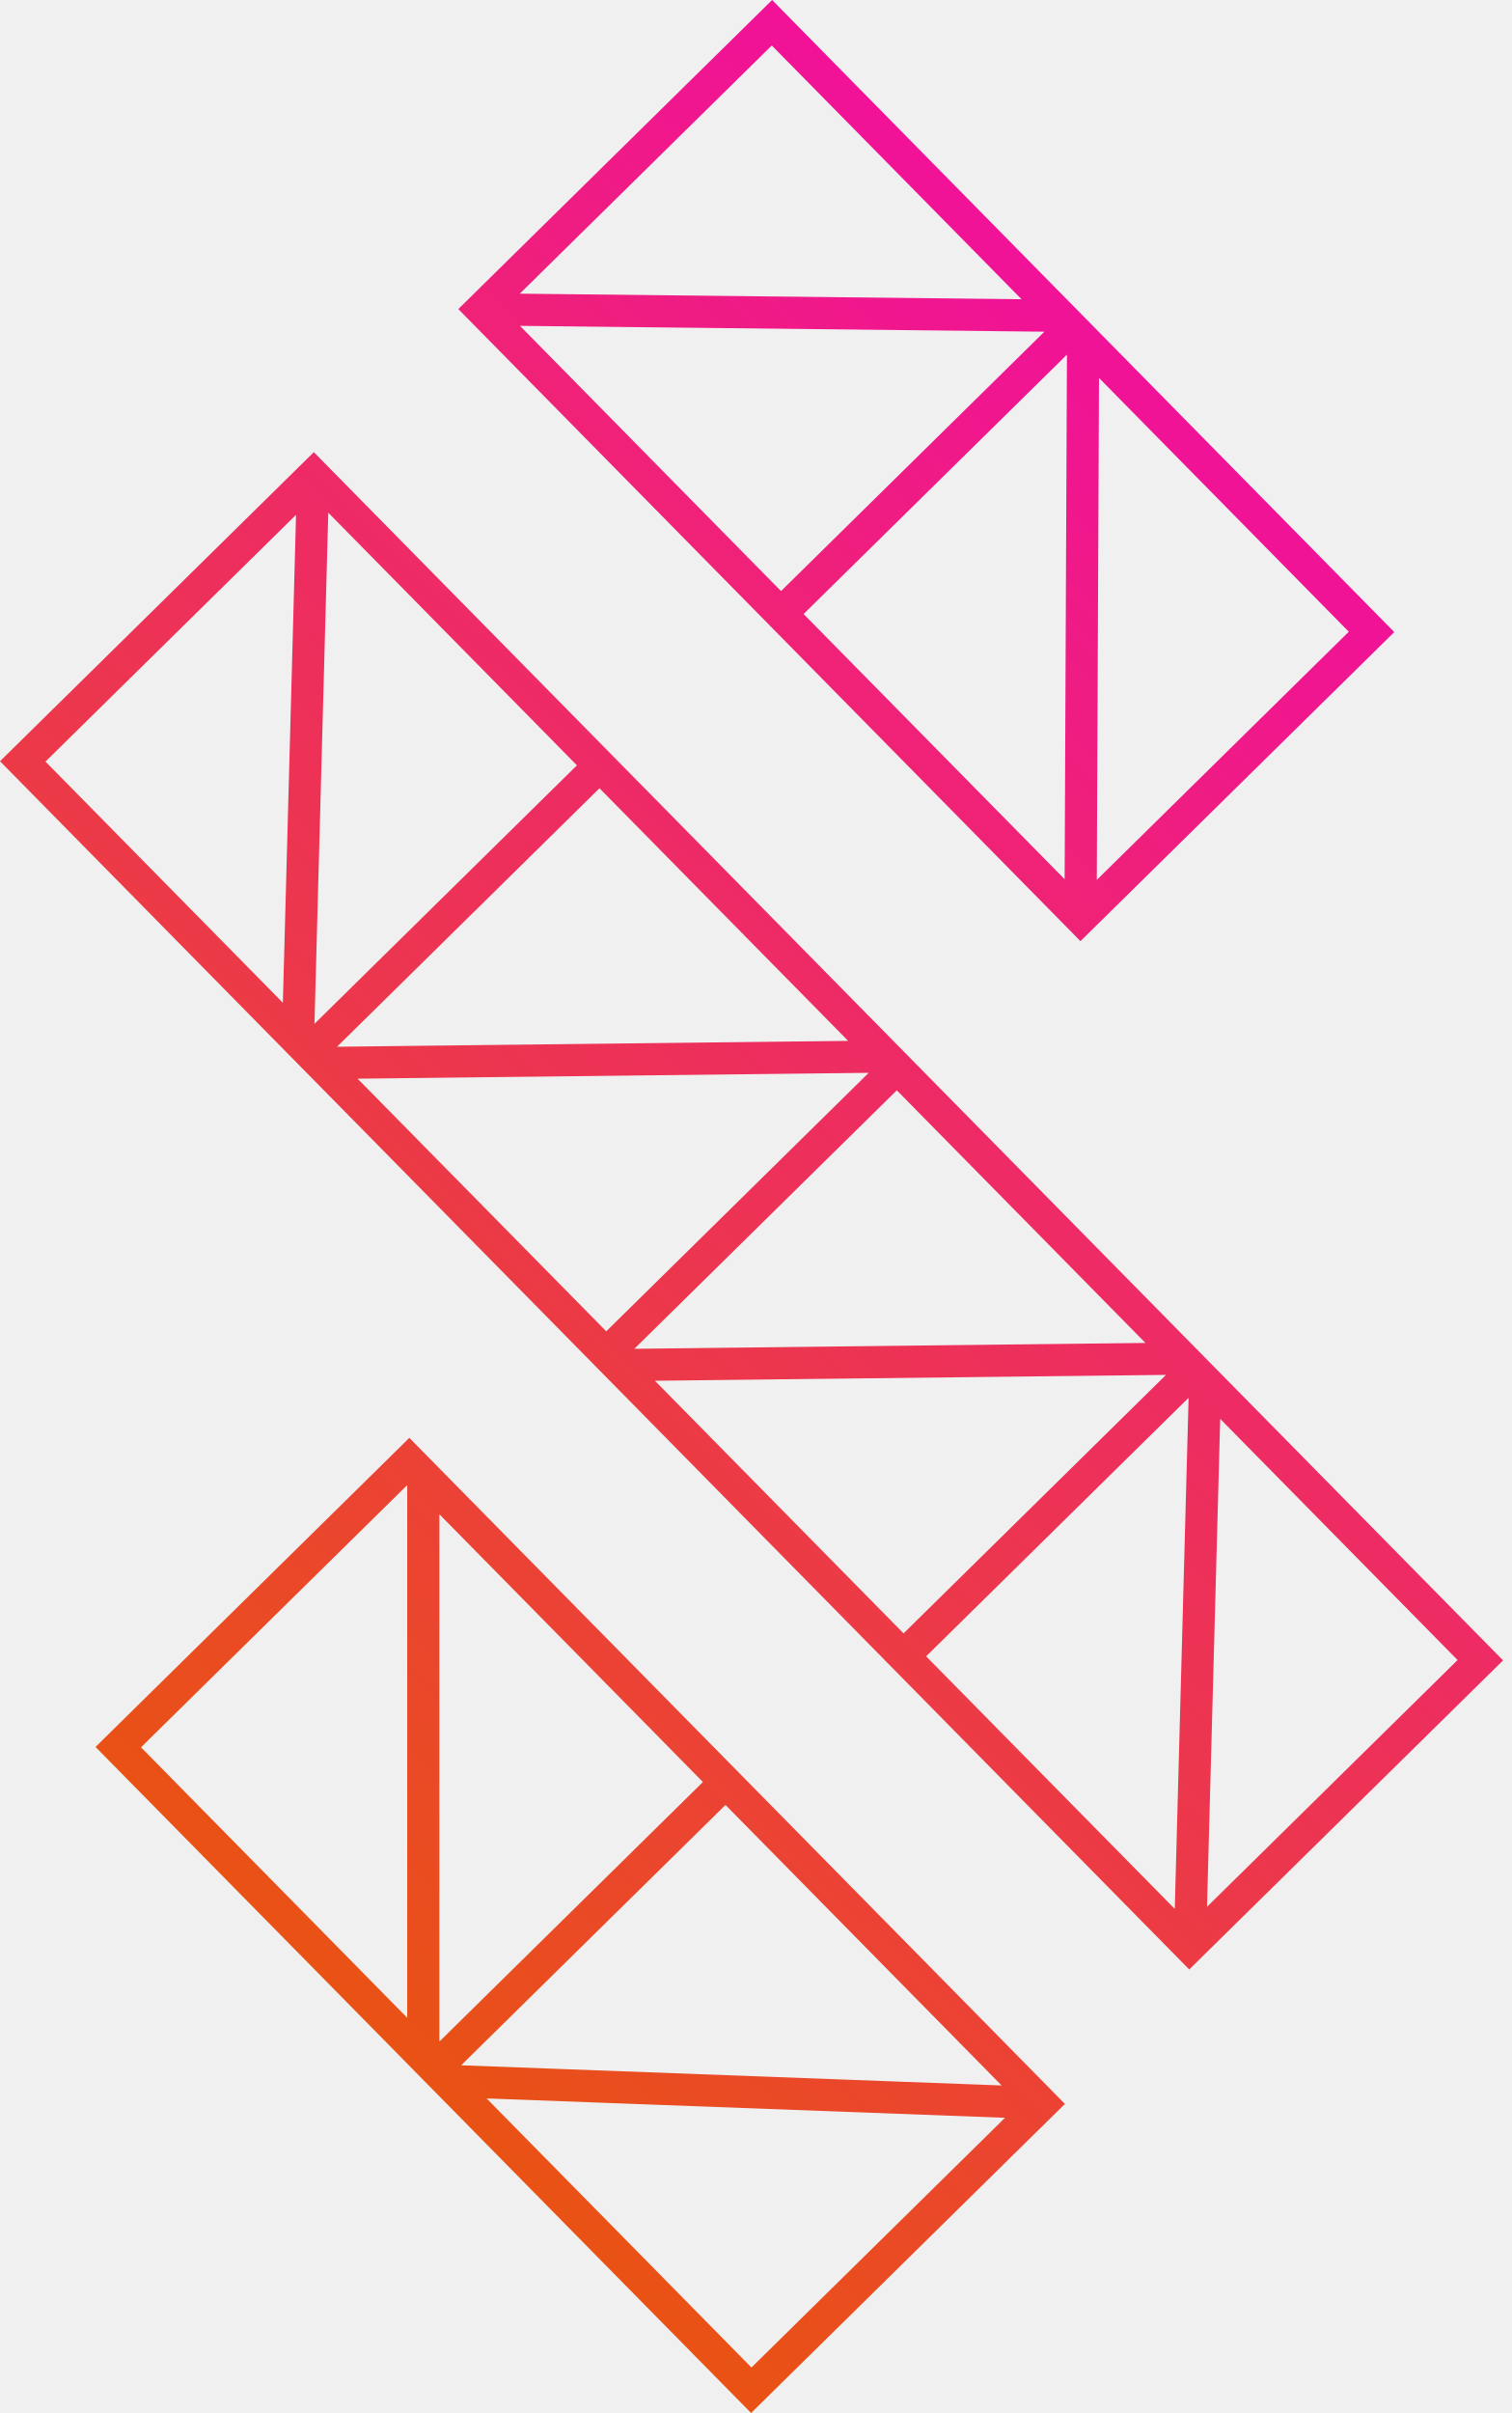
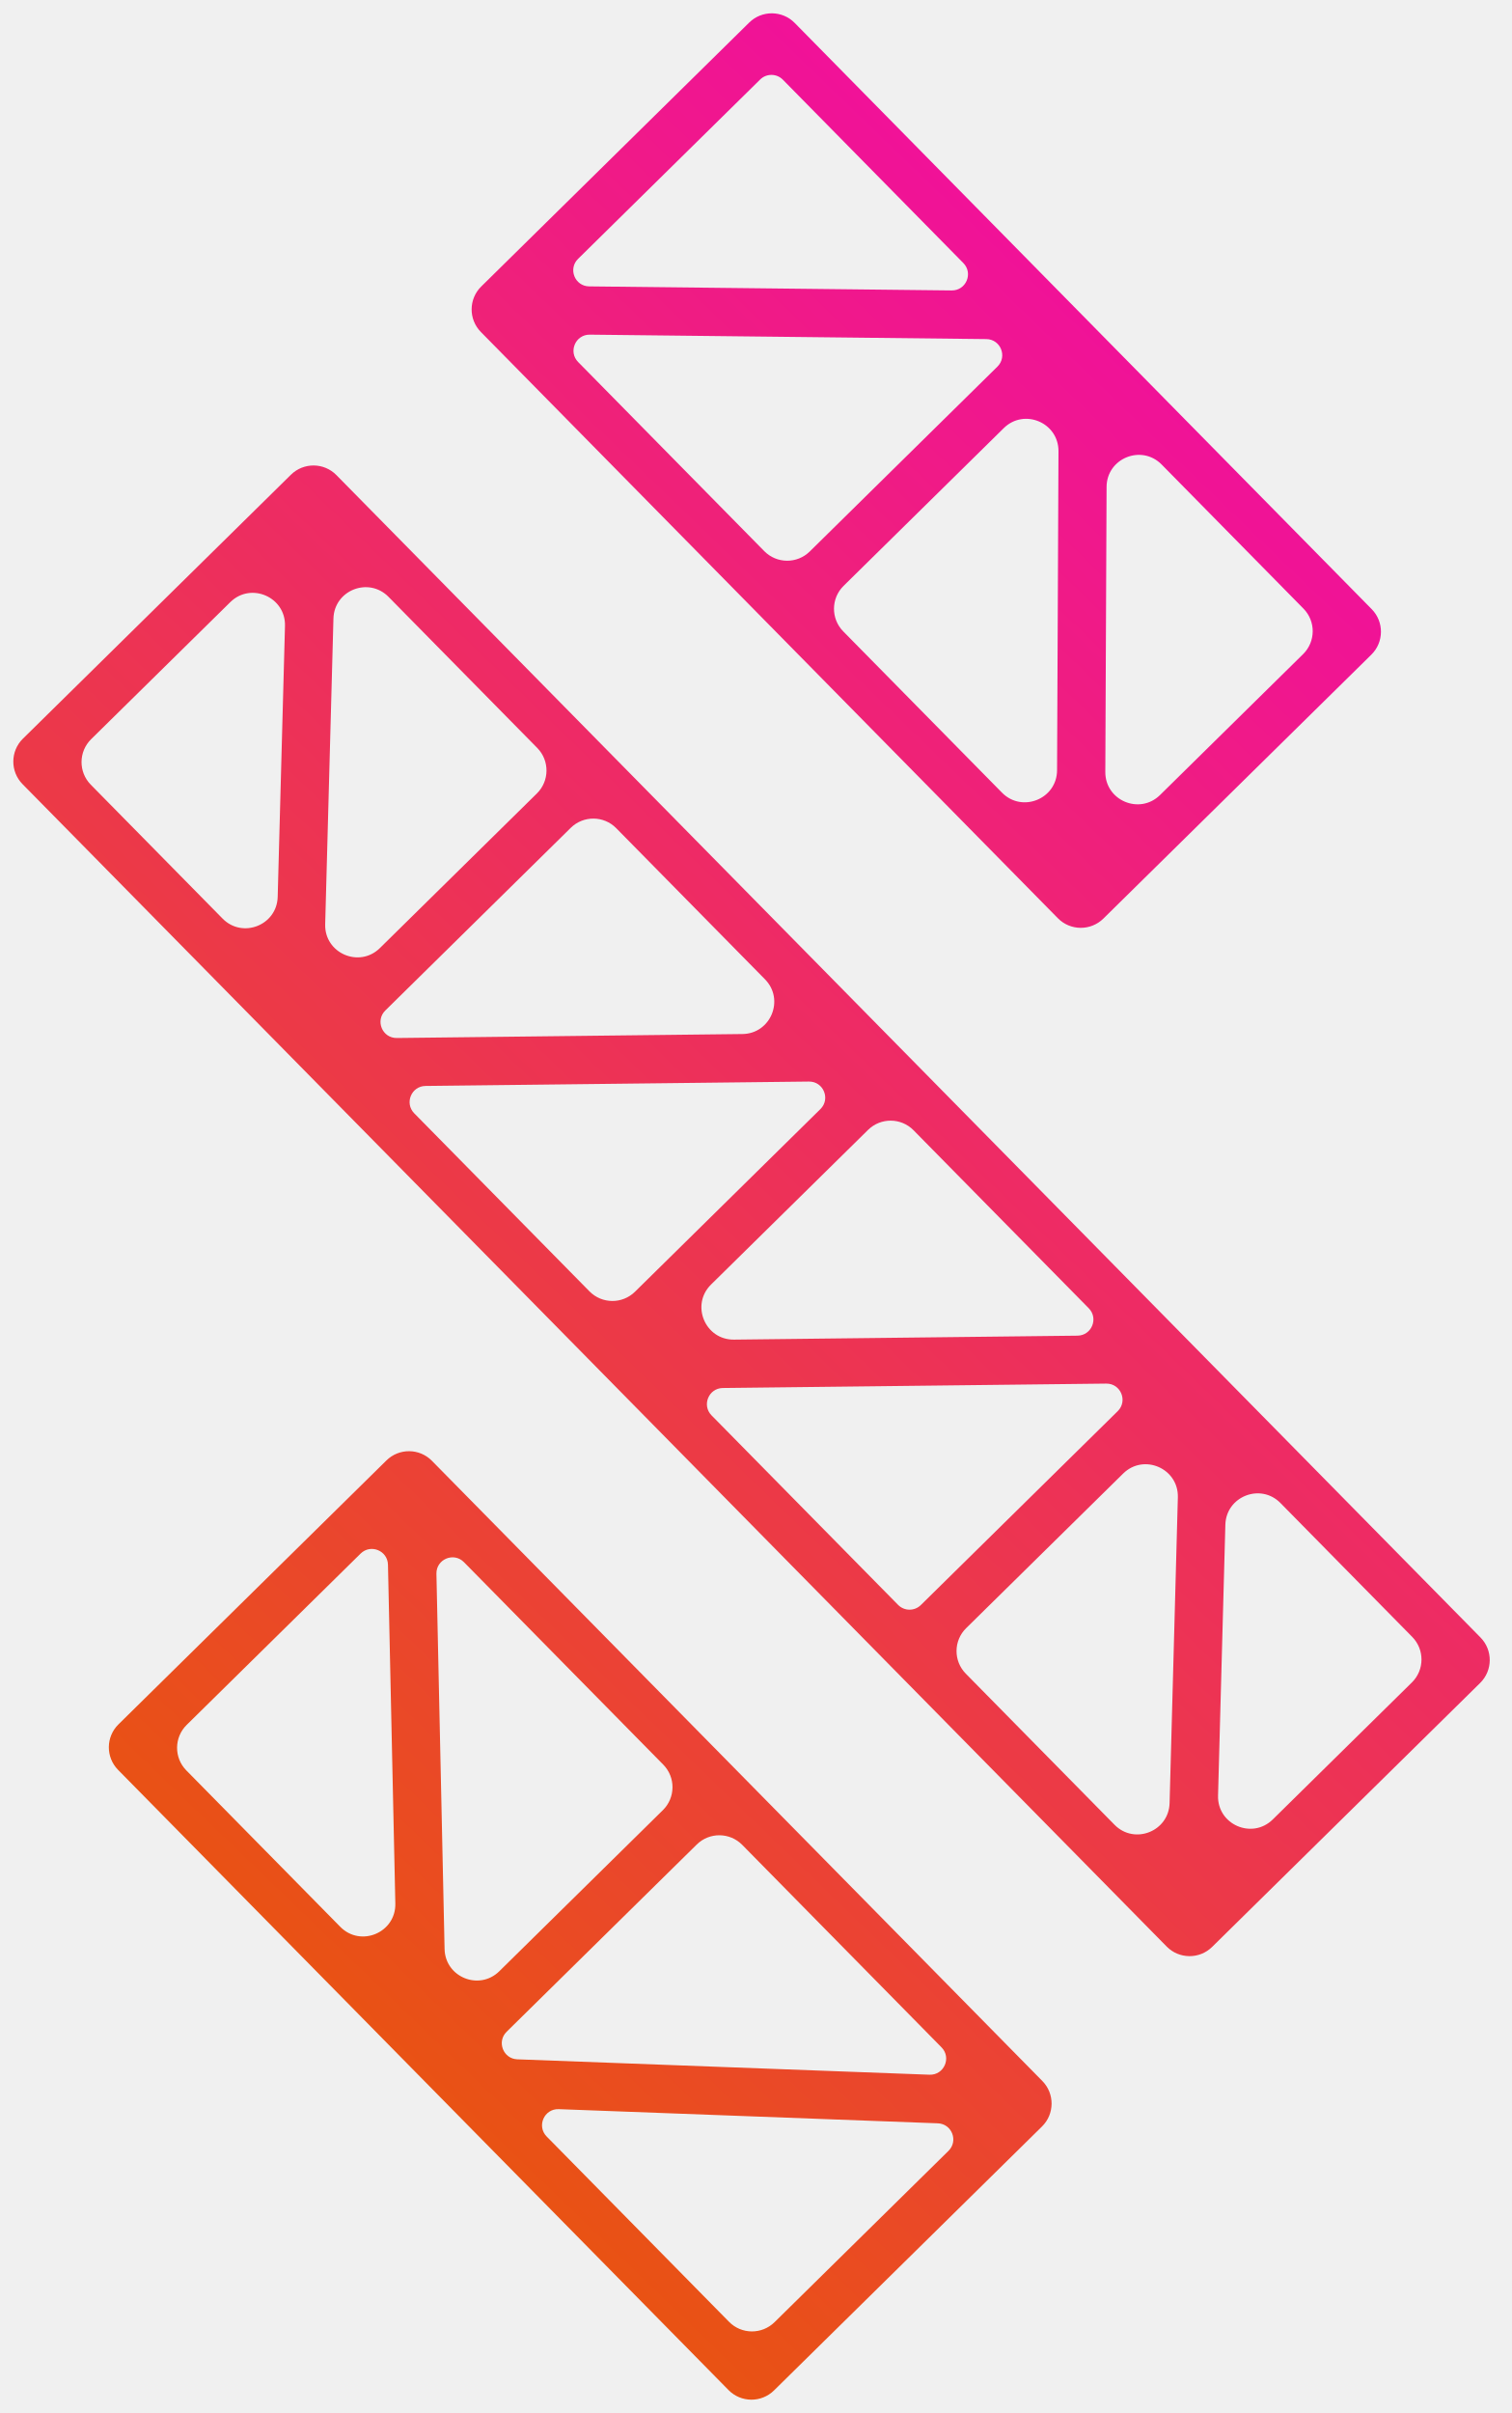
<svg xmlns="http://www.w3.org/2000/svg" viewBox="0 0 94 150" fill="none">
-   <mask id="path-1-inside-1" fill="white">
-     <path d="M19.514 28.108L38.002 46.885L56.489 65.662L74.976 84.439L93.464 103.216L73.95 122.429L55.462 103.652L36.975 84.875L18.487 66.098L0 47.321L19.514 28.108Z" />
-     <path d="M25.454 89.383L26.322 90.265L45.837 110.085L66.219 130.787L46.705 150L26.322 129.298L5.94 108.596L25.454 89.383Z" />
-     <path d="M48.013 0L67.356 19.646L86.699 39.292L67.185 58.505L47.842 38.859L28.499 19.213L48.013 0Z" />
-   </mask>
-   <path d="M20.514 28.135C20.529 27.583 20.093 27.123 19.541 27.108C18.989 27.093 18.529 27.529 18.515 28.081L20.514 28.135ZM72.95 122.402C72.935 122.954 73.371 123.414 73.923 123.429C74.475 123.444 74.934 123.008 74.949 122.456L72.95 122.402ZM56.489 65.662L57.191 66.374C57.481 66.088 57.569 65.654 57.412 65.277C57.255 64.901 56.886 64.657 56.477 64.662L56.489 65.662ZM74.976 84.439L75.976 84.466C75.983 84.194 75.88 83.931 75.689 83.737C75.498 83.543 75.237 83.436 74.965 83.439L74.976 84.439ZM36.975 84.875L36.273 84.162C35.983 84.449 35.895 84.883 36.052 85.259C36.209 85.636 36.578 85.88 36.986 85.875L36.975 84.875ZM18.487 66.098L17.488 66.071C17.48 66.343 17.584 66.606 17.775 66.8C17.966 66.993 18.227 67.101 18.499 67.098L18.487 66.098ZM38.703 47.597C39.097 47.21 39.102 46.577 38.714 46.183C38.327 45.79 37.694 45.785 37.3 46.172L38.703 47.597ZM54.761 102.939C54.367 103.327 54.362 103.96 54.75 104.354C55.137 104.747 55.77 104.752 56.164 104.365L54.761 102.939ZM26.322 129.298H25.322V130.262L26.285 130.297L26.322 129.298ZM67.356 19.646L68.356 19.651L68.361 18.657L67.367 18.646L67.356 19.646ZM73.977 84.412L72.95 122.402L74.949 122.456L75.976 84.466L73.977 84.412ZM74.965 83.439L36.963 83.875L36.986 85.875L74.988 85.439L74.965 83.439ZM37.676 85.588L57.191 66.374L55.787 64.949L36.273 84.162L37.676 85.588ZM18.499 67.098L56.501 66.662L56.477 64.662L18.476 65.098L18.499 67.098ZM19.487 66.125L20.514 28.135L18.515 28.081L17.488 66.071L19.487 66.125ZM19.189 66.811L38.703 47.597L37.3 46.172L17.786 65.385L19.189 66.811ZM56.164 104.365L75.678 85.151L74.275 83.726L54.761 102.939L56.164 104.365ZM27.024 130.011L46.538 110.798L45.135 109.372L25.621 128.586L27.024 130.011ZM26.285 130.297L66.182 131.786L66.256 129.787L26.36 128.299L26.285 130.297ZM27.322 129.298V90.265H25.322V129.298H27.322ZM66.356 19.642L66.185 58.501L68.185 58.51L68.356 19.651L66.356 19.642ZM67.367 18.646L28.51 18.213L28.488 20.213L67.345 20.646L67.367 18.646ZM66.655 18.934L47.14 38.147L48.544 39.572L68.058 20.359L66.655 18.934ZM19.514 28.108L20.939 26.705C20.567 26.327 20.06 26.112 19.53 26.108C18.999 26.104 18.489 26.311 18.111 26.683L19.514 28.108ZM93.464 103.216L94.867 104.641C95.245 104.269 95.46 103.762 95.464 103.231C95.468 102.701 95.261 102.191 94.889 101.813L93.464 103.216ZM73.95 122.429L72.525 123.832C72.897 124.21 73.404 124.425 73.934 124.429C74.465 124.433 74.975 124.226 75.353 123.854L73.95 122.429ZM0 47.321L-1.403 45.896C-1.781 46.268 -1.996 46.775 -2 47.306C-2.004 47.836 -1.797 48.346 -1.425 48.724L0 47.321ZM56.489 65.662L55.064 67.065L56.489 65.662ZM74.976 84.439L73.551 85.842L74.976 84.439ZM36.975 84.875L35.55 86.278L36.975 84.875ZM18.487 66.098L19.913 64.695L18.487 66.098ZM55.462 103.652L56.887 102.249L55.462 103.652ZM25.454 89.383L26.879 87.98L25.476 86.555L24.051 87.958L25.454 89.383ZM66.219 130.787L67.622 132.212L69.047 130.809L67.644 129.383L66.219 130.787ZM46.705 150L45.28 151.403L46.683 152.828L48.108 151.425L46.705 150ZM5.94 108.596L4.537 107.171L3.112 108.574L4.515 110L5.94 108.596ZM26.322 129.298L24.897 130.701H24.897L26.322 129.298ZM45.837 110.085L47.262 108.682L45.837 110.085ZM26.322 90.265L27.747 88.862H27.747L26.322 90.265ZM48.013 0L49.438 -1.403L48.035 -2.828L46.61 -1.425L48.013 0ZM86.699 39.292L88.103 40.717L89.528 39.314L88.124 37.889L86.699 39.292ZM67.185 58.505L65.76 59.909L67.163 61.334L68.588 59.931L67.185 58.505ZM28.499 19.213L27.096 17.788L25.671 19.191L27.074 20.616L28.499 19.213ZM67.356 19.646L65.931 21.049L67.356 19.646ZM47.842 38.859L49.267 37.456V37.456L47.842 38.859ZM92.061 101.791L72.546 121.004L75.353 123.854L94.867 104.641L92.061 101.791ZM1.403 48.746L20.917 29.533L18.111 26.683L-1.403 45.896L1.403 48.746ZM55.064 67.065L73.551 85.842L76.402 83.036L57.914 64.259L55.064 67.065ZM73.551 85.842L92.039 104.619L94.889 101.813L76.402 83.036L73.551 85.842ZM38.4 83.472L19.913 64.695L17.062 67.501L35.55 86.278L38.4 83.472ZM19.913 64.695L1.425 45.918L-1.425 48.724L17.062 67.501L19.913 64.695ZM18.089 29.511L36.576 48.288L39.427 45.482L20.939 26.705L18.089 29.511ZM36.576 48.288L55.064 67.065L57.914 64.259L39.427 45.482L36.576 48.288ZM75.375 121.026L56.887 102.249L54.037 105.055L72.525 123.832L75.375 121.026ZM56.887 102.249L38.4 83.472L35.55 86.278L54.037 105.055L56.887 102.249ZM64.816 129.362L45.302 148.575L48.108 151.425L67.622 132.212L64.816 129.362ZM7.343 110.022L26.857 90.808L24.051 87.958L4.537 107.171L7.343 110.022ZM48.13 148.597L27.747 127.895L24.897 130.701L45.28 151.403L48.13 148.597ZM27.747 127.895L7.365 107.193L4.515 110L24.897 130.701L27.747 127.895ZM44.411 111.488L64.794 132.19L67.644 129.383L47.262 108.682L44.411 111.488ZM24.029 90.786L24.897 91.668L27.747 88.862L26.879 87.98L24.029 90.786ZM24.897 91.668L44.411 111.488L47.262 108.682L27.747 88.862L24.897 91.668ZM85.296 37.867L65.782 57.08L68.588 59.931L88.103 40.717L85.296 37.867ZM29.902 20.638L49.416 1.425L46.61 -1.425L27.096 17.788L29.902 20.638ZM46.588 1.403L65.931 21.049L68.781 18.243L49.438 -1.403L46.588 1.403ZM65.931 21.049L85.274 40.696L88.124 37.889L68.781 18.243L65.931 21.049ZM68.61 57.102L49.267 37.456L46.417 40.263L65.76 59.909L68.61 57.102ZM49.267 37.456L29.924 17.81L27.074 20.616L46.417 40.263L49.267 37.456Z" fill="url(#paint0_linear)" mask="url(#path-1-inside-1)" />
+   <path d="M64.816 129.362C65.591 130.149 65.581 131.415 64.794 132.19L48.13 148.597C47.343 149.372 46.077 149.362 45.302 148.575L7.343 110.022C6.568 109.235 6.578 107.968 7.365 107.193L24.029 90.786C24.816 90.011 26.082 90.021 26.857 90.808L64.816 129.362ZM45.334 144.332C46.109 145.119 47.375 145.129 48.163 144.354L58.98 133.704C59.605 133.088 59.192 132.024 58.316 131.992L34.743 131.112C33.839 131.079 33.359 132.168 33.994 132.813L45.334 144.332ZM31.502 126.302C30.878 126.917 31.291 127.981 32.167 128.014L57.797 128.971C58.701 129.005 59.181 127.916 58.546 127.27L46.154 114.683C45.379 113.896 44.113 113.886 43.326 114.661L31.502 126.302ZM27.645 121.157C27.683 122.91 29.799 123.769 31.048 122.539L41.221 112.523C42.008 111.748 42.018 110.482 41.243 109.695L28.85 97.109C28.215 96.464 27.118 96.927 27.138 97.832L27.645 121.157ZM11.608 107.226C10.821 108.001 10.811 109.267 11.586 110.054L21.158 119.776C22.428 121.067 24.622 120.14 24.583 118.33L24.125 97.267C24.105 96.39 23.048 95.961 22.423 96.576L11.608 107.226ZM92.061 101.791C92.836 102.578 92.826 103.844 92.039 104.619L75.374 121.026C74.587 121.8 73.321 121.791 72.546 121.003L1.403 48.746C0.628 47.959 0.638 46.693 1.425 45.918L18.09 29.511C18.877 28.736 20.143 28.745 20.918 29.533L92.061 101.791ZM60.077 101.212C59.289 101.987 59.28 103.253 60.055 104.04L69.304 113.434C70.541 114.691 72.681 113.848 72.728 112.085L73.242 93.08C73.291 91.28 71.123 90.338 69.84 91.601L60.077 101.212ZM75.741 111.624C75.693 113.424 77.861 114.366 79.144 113.103L87.795 104.586C88.583 103.811 88.592 102.544 87.817 101.757L79.621 93.432C78.384 92.176 76.244 93.019 76.196 94.781L75.741 111.624ZM44.947 86.283C44.066 86.294 43.628 87.357 44.246 87.985L55.845 99.765C56.233 100.158 56.866 100.163 57.259 99.776L69.503 87.722C70.145 87.09 69.69 85.999 68.79 86.009L44.947 86.283ZM44.216 79.85C42.933 81.113 43.842 83.296 45.642 83.275L67.002 83.029C67.883 83.019 68.322 81.956 67.703 81.327L56.806 70.26C56.032 69.473 54.765 69.463 53.978 70.238L44.216 79.85ZM26.46 67.506C25.579 67.516 25.14 68.579 25.759 69.208L36.656 80.276C37.431 81.063 38.698 81.073 39.485 80.298L51.015 68.945C51.657 68.313 51.202 67.222 50.302 67.233L26.46 67.506ZM23.961 62.814C23.319 63.445 23.773 64.537 24.674 64.526L46.166 64.279C47.929 64.259 48.805 62.133 47.568 60.876L38.319 51.483C37.544 50.696 36.278 50.686 35.491 51.461L23.961 62.814ZM20.221 57.456C20.172 59.256 22.34 60.198 23.623 58.935L33.386 49.323C34.173 48.548 34.183 47.282 33.408 46.495L24.159 37.102C22.922 35.845 20.782 36.688 20.734 38.451L20.221 57.456ZM5.667 45.95C4.88 46.725 4.87 47.992 5.645 48.779L13.842 57.104C15.079 58.36 17.219 57.517 17.267 55.755L17.721 38.911C17.77 37.111 15.602 36.169 14.319 37.432L5.667 45.95ZM85.296 37.867C86.071 38.654 86.061 39.92 85.274 40.695L68.611 57.102C67.824 57.877 66.557 57.868 65.782 57.081L29.902 20.638C29.127 19.851 29.137 18.585 29.924 17.81L46.587 1.403C47.375 0.628 48.641 0.638 49.416 1.425L85.296 37.867ZM68.731 47.987C68.723 49.766 70.867 50.669 72.134 49.421L81.031 40.662C81.818 39.887 81.828 38.621 81.053 37.834L72.235 28.877C70.982 27.605 68.817 28.486 68.81 30.271L68.731 47.987ZM52.456 36.42C51.669 37.195 51.66 38.461 52.434 39.248L62.306 49.274C63.559 50.546 65.724 49.665 65.731 47.88L65.819 28.048C65.826 26.269 63.683 25.366 62.416 26.614L52.456 36.42ZM47.523 34.26C48.298 35.047 49.565 35.057 50.352 34.282L62.022 22.791C62.656 22.167 62.221 21.089 61.332 21.079L36.674 20.803C35.781 20.794 35.324 21.869 35.95 22.505L47.523 34.26ZM35.946 16.091C35.312 16.715 35.747 17.793 36.636 17.803L59.18 18.055C60.072 18.065 60.53 16.989 59.904 16.353L48.681 4.955C48.294 4.561 47.66 4.556 47.267 4.944L35.946 16.091Z" fill="url(#paint0_linear_3369_10)" />
  <defs>
-     <linearGradient id="paint0_linear" x1="87" y1="29" x2="7.5" y2="111.5" gradientUnits="userSpaceOnUse">
+     <linearGradient id="paint0_linear_3369_10" x1="87" y1="29" x2="7.5" y2="111.5" gradientUnits="userSpaceOnUse">
      <stop stop-color="#F10EA0" />
      <stop offset="1" stop-color="#E95214" />
    </linearGradient>
  </defs>
</svg>
